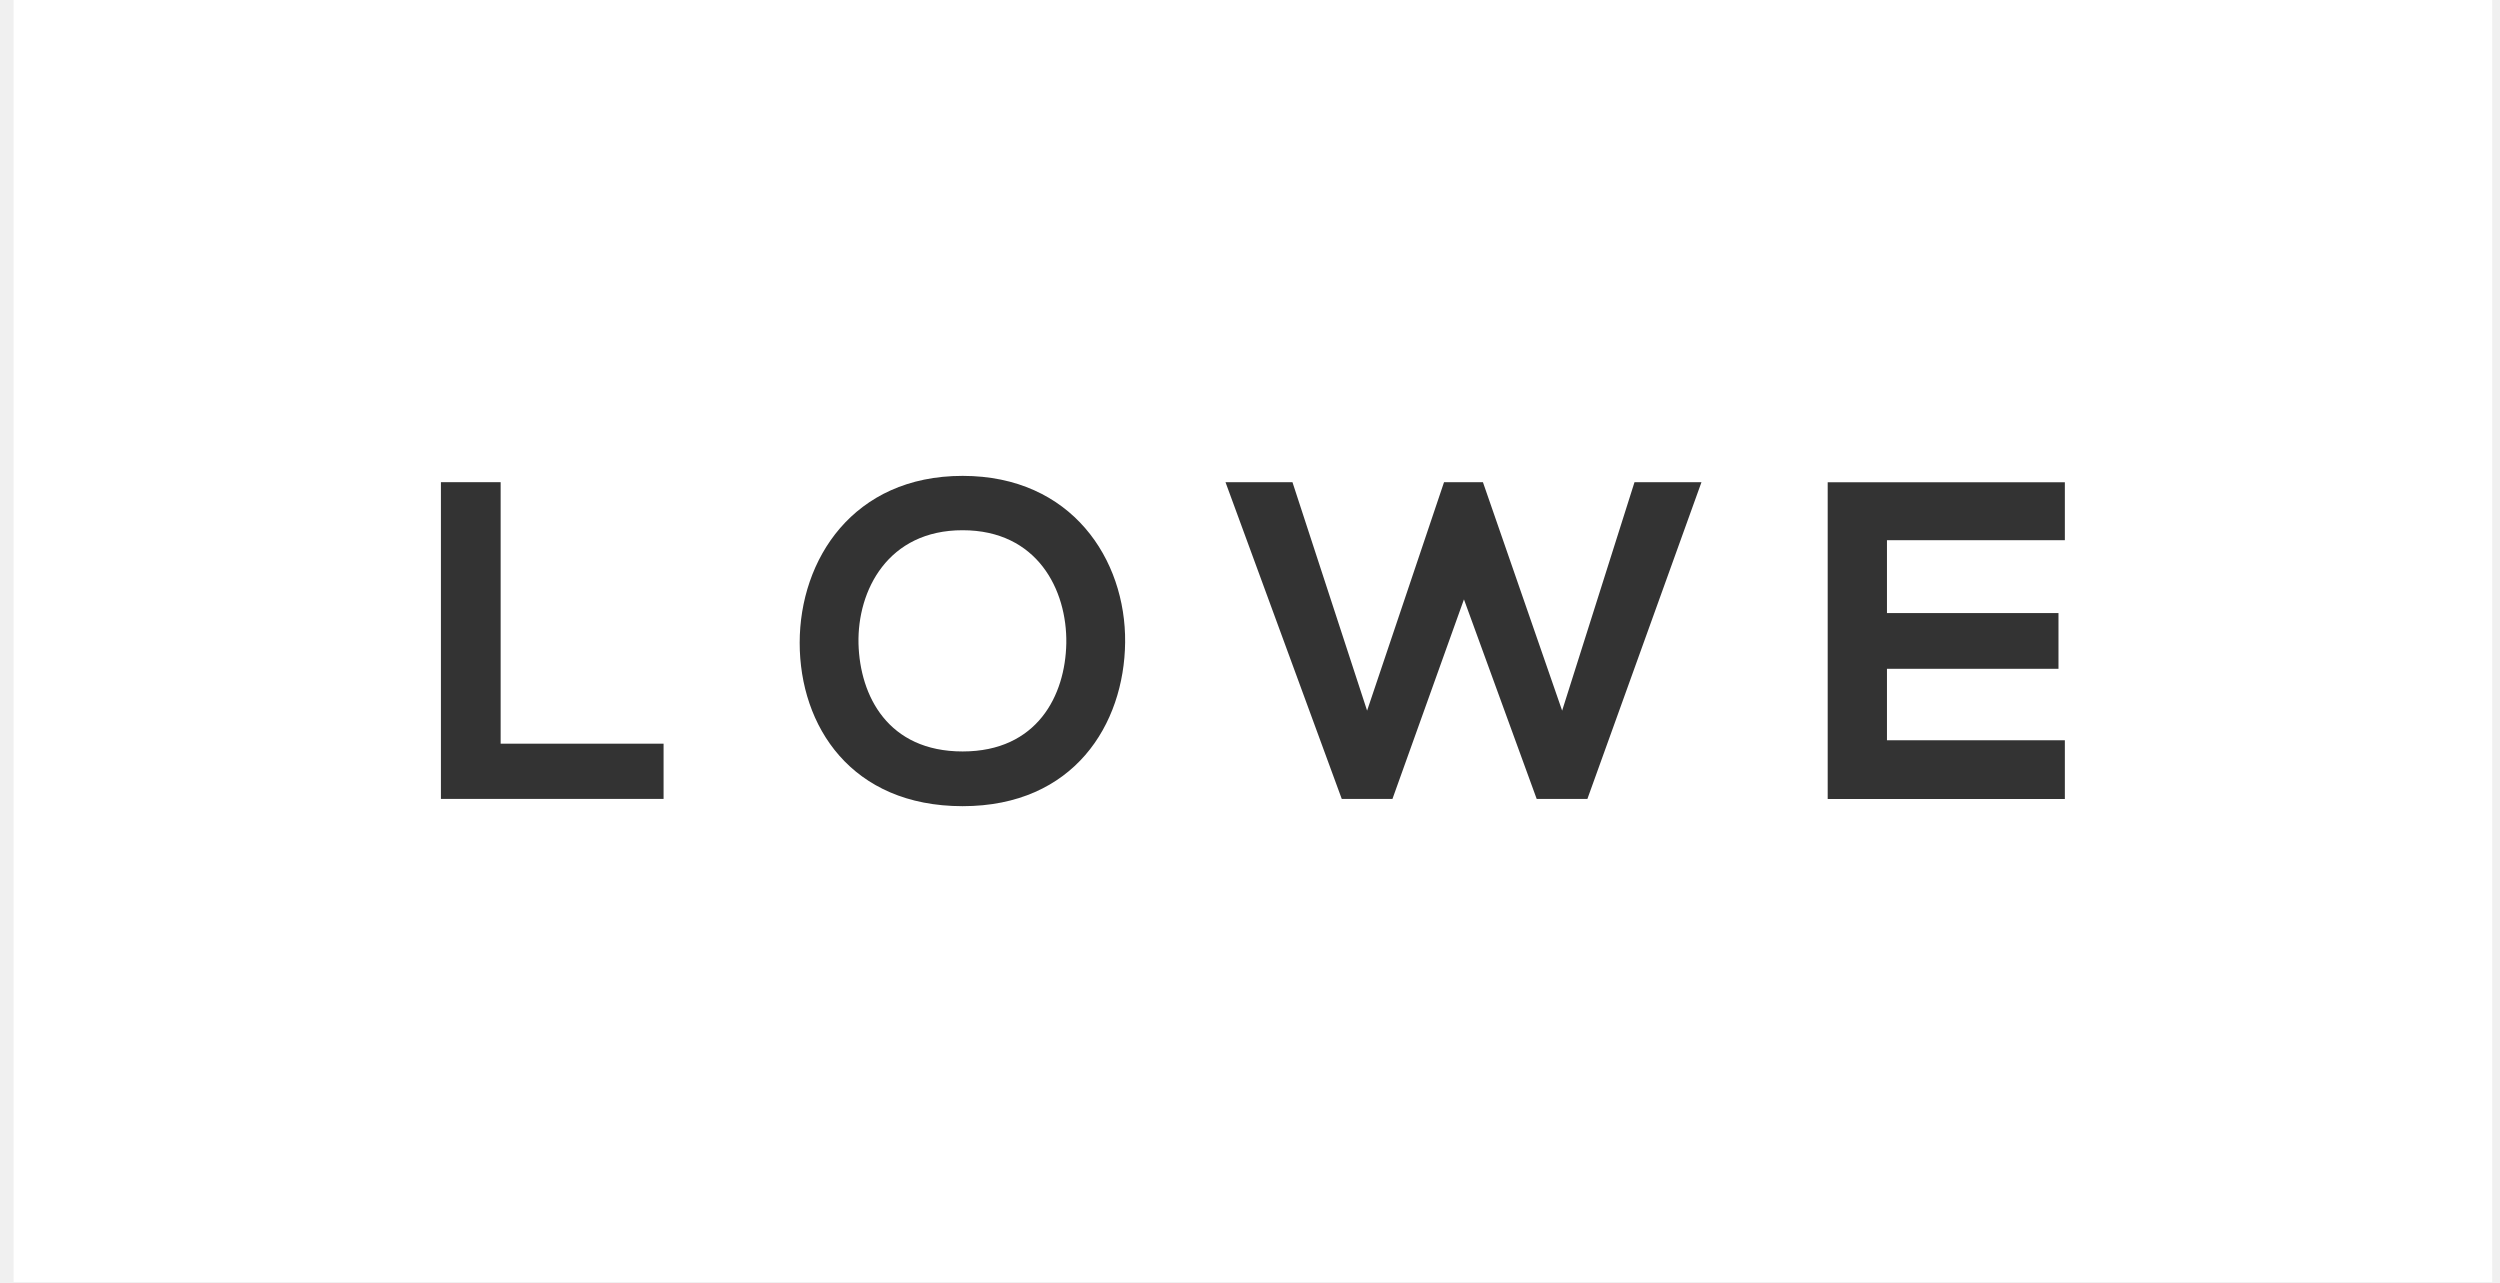
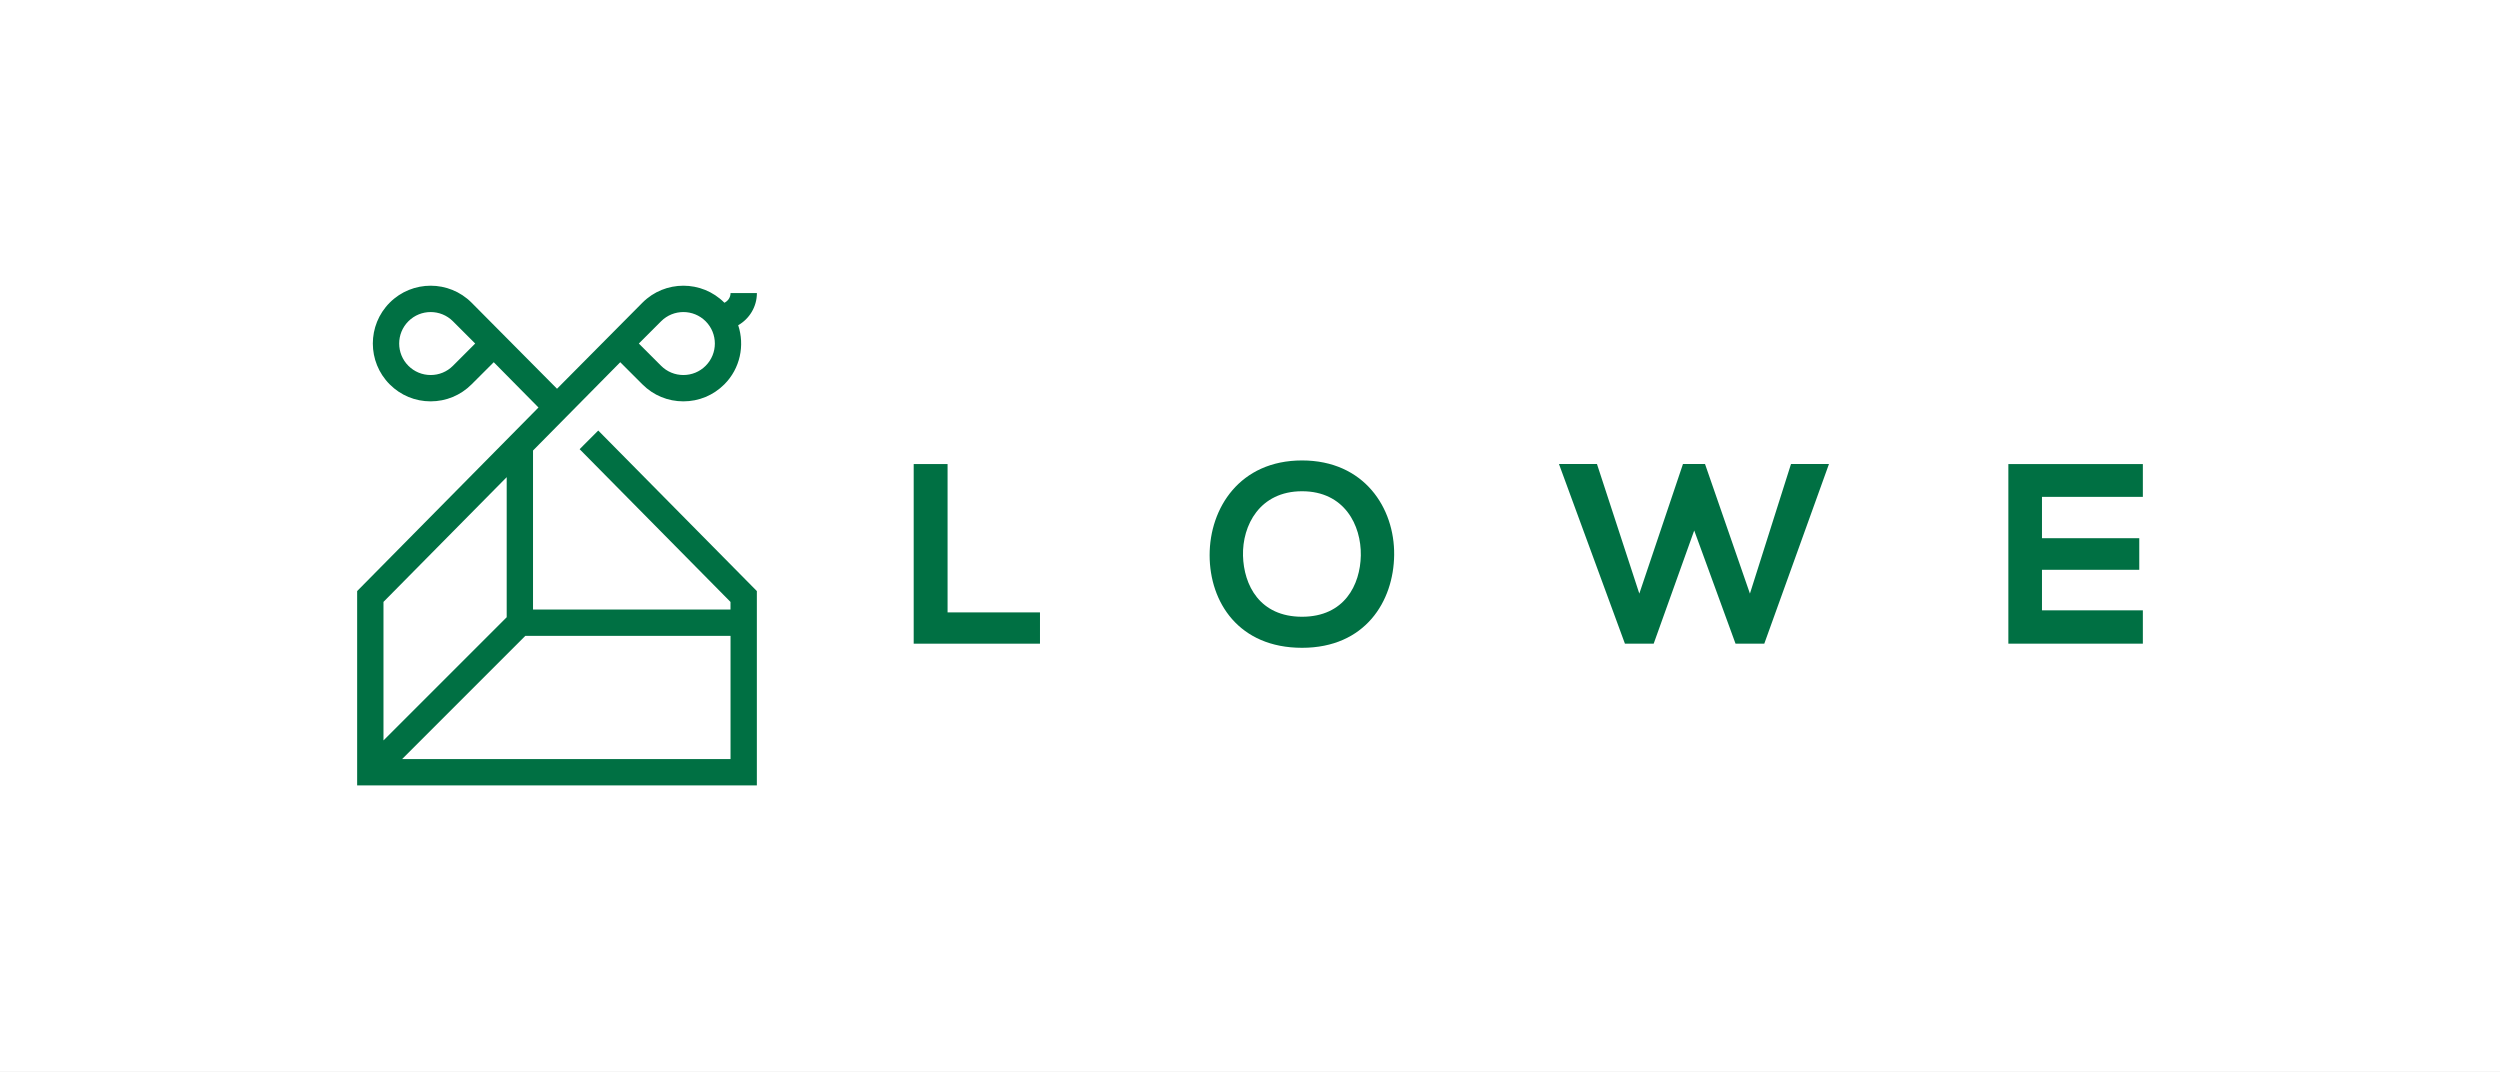
- <svg xmlns="http://www.w3.org/2000/svg" width="117" height="60" viewBox="0 0 117 60" fill="none">
-   <rect x="0.635" width="116" height="60" fill="white" />
-   <path d="M23.43 22.566V34.804H31.055V37.389H20.635V22.566H23.43Z" fill="#333333" />
-   <path d="M52.656 30.063C52.615 33.896 50.263 37.729 45.051 37.729C39.839 37.729 37.425 33.982 37.425 30.084C37.425 26.19 39.925 22.271 45.051 22.271C50.157 22.271 52.697 26.19 52.656 30.063ZM40.178 30.129C40.244 32.563 41.553 35.168 45.051 35.168C48.545 35.168 49.858 32.542 49.903 30.108C49.944 27.609 48.549 24.815 45.051 24.815C41.557 24.811 40.117 27.63 40.178 30.129Z" fill="#333333" />
-   <path d="M68.513 28.051L65.167 37.389H62.794L57.353 22.566H60.487L63.98 33.258L67.581 22.566H69.401L73.108 33.258L76.495 22.566H79.629L74.29 37.389H71.917L68.513 28.051Z" fill="#333333" />
-   <path d="M96.635 37.393H85.536C85.536 32.46 85.536 27.503 85.536 22.57H96.635V25.282H88.31V28.693H96.337V31.299H88.31V34.645H96.635V37.393Z" fill="#333333" />
+ <svg xmlns="http://www.w3.org/2000/svg" width="140" height="60" viewBox="0 0 140 60" fill="none">
+   <rect width="140" height="60" fill="white" />
+   <g clip-path="url(#clip0_3122_3040)">
+     <path d="M31.192 21.769L26.406 16.947C25.144 15.684 23.089 15.684 21.826 16.947C20.563 18.21 20.563 20.265 21.826 21.527C22.437 22.139 23.25 22.476 24.115 22.476C24.98 22.476 25.793 22.139 26.406 21.527L27.65 20.284L30.155 22.82L20 33.1V43.983H42.384V33.1L33.502 24.11L32.459 25.154L40.908 33.708V34.135H29.849V25.229L34.734 20.284L35.978 21.527C36.589 22.139 37.402 22.476 38.269 22.476C39.136 22.476 39.947 22.139 40.56 21.527C41.455 20.633 41.712 19.34 41.339 18.213C41.964 17.855 42.386 17.183 42.386 16.412H40.911C40.911 16.651 40.769 16.856 40.567 16.954C40.566 16.952 40.564 16.948 40.56 16.947C39.297 15.684 37.242 15.684 35.98 16.947L31.194 21.769H31.192ZM37.022 17.991C37.71 17.303 38.828 17.303 39.516 17.991C40.204 18.679 40.204 19.797 39.516 20.485C39.183 20.819 38.74 21.001 38.269 21.001C37.798 21.001 37.355 20.817 37.022 20.485L35.775 19.238L37.022 17.991ZM25.364 20.485C25.031 20.819 24.588 21.001 24.117 21.001C23.646 21.001 23.203 20.817 22.87 20.485C22.182 19.797 22.182 18.679 22.87 17.991C23.214 17.647 23.665 17.475 24.117 17.475C24.569 17.475 25.02 17.647 25.364 17.991L26.611 19.238L25.364 20.485ZM21.475 33.706L28.375 26.721V34.565L21.475 41.464V33.706ZM40.91 42.508H22.519L29.417 35.61H40.91V42.508Z" fill="#007043" />
+     <path d="M53.064 25.987V34.294H58.239V36.046H51.167V25.987H53.064Z" fill="#007043" />
+     <path d="M78.073 31.075C78.046 33.677 76.449 36.277 72.914 36.277C69.379 36.277 67.739 33.734 67.739 31.088C67.739 28.443 69.435 25.785 72.914 25.785C76.394 25.785 78.103 28.445 78.073 31.075ZM69.608 31.118C69.652 32.77 70.543 34.538 72.914 34.538C75.285 34.538 76.176 32.756 76.206 31.104C76.234 29.409 75.285 27.51 72.914 27.51C70.543 27.51 69.565 29.421 69.608 31.118Z" fill="#007043" />
+     <path d="M94.876 29.707L92.606 36.046H90.996L87.302 25.985H89.43L91.802 33.242L94.246 25.985H95.481L97.996 33.242L100.296 25.985H102.422L98.8 36.046H97.19L94.876 29.707Z" fill="#007043" />
+     <path d="M120 36.046H112.468V25.987H120V27.826H114.351V30.14H119.799V31.908H114.351V34.179H120V36.048V36.046Z" fill="#007043" />
+   </g>
+   <defs>
+     <clipPath id="clip0_3122_3040">
+       <rect width="100" height="27.983" fill="white" transform="translate(20 16)" />
+     </clipPath>
+   </defs>
</svg>
